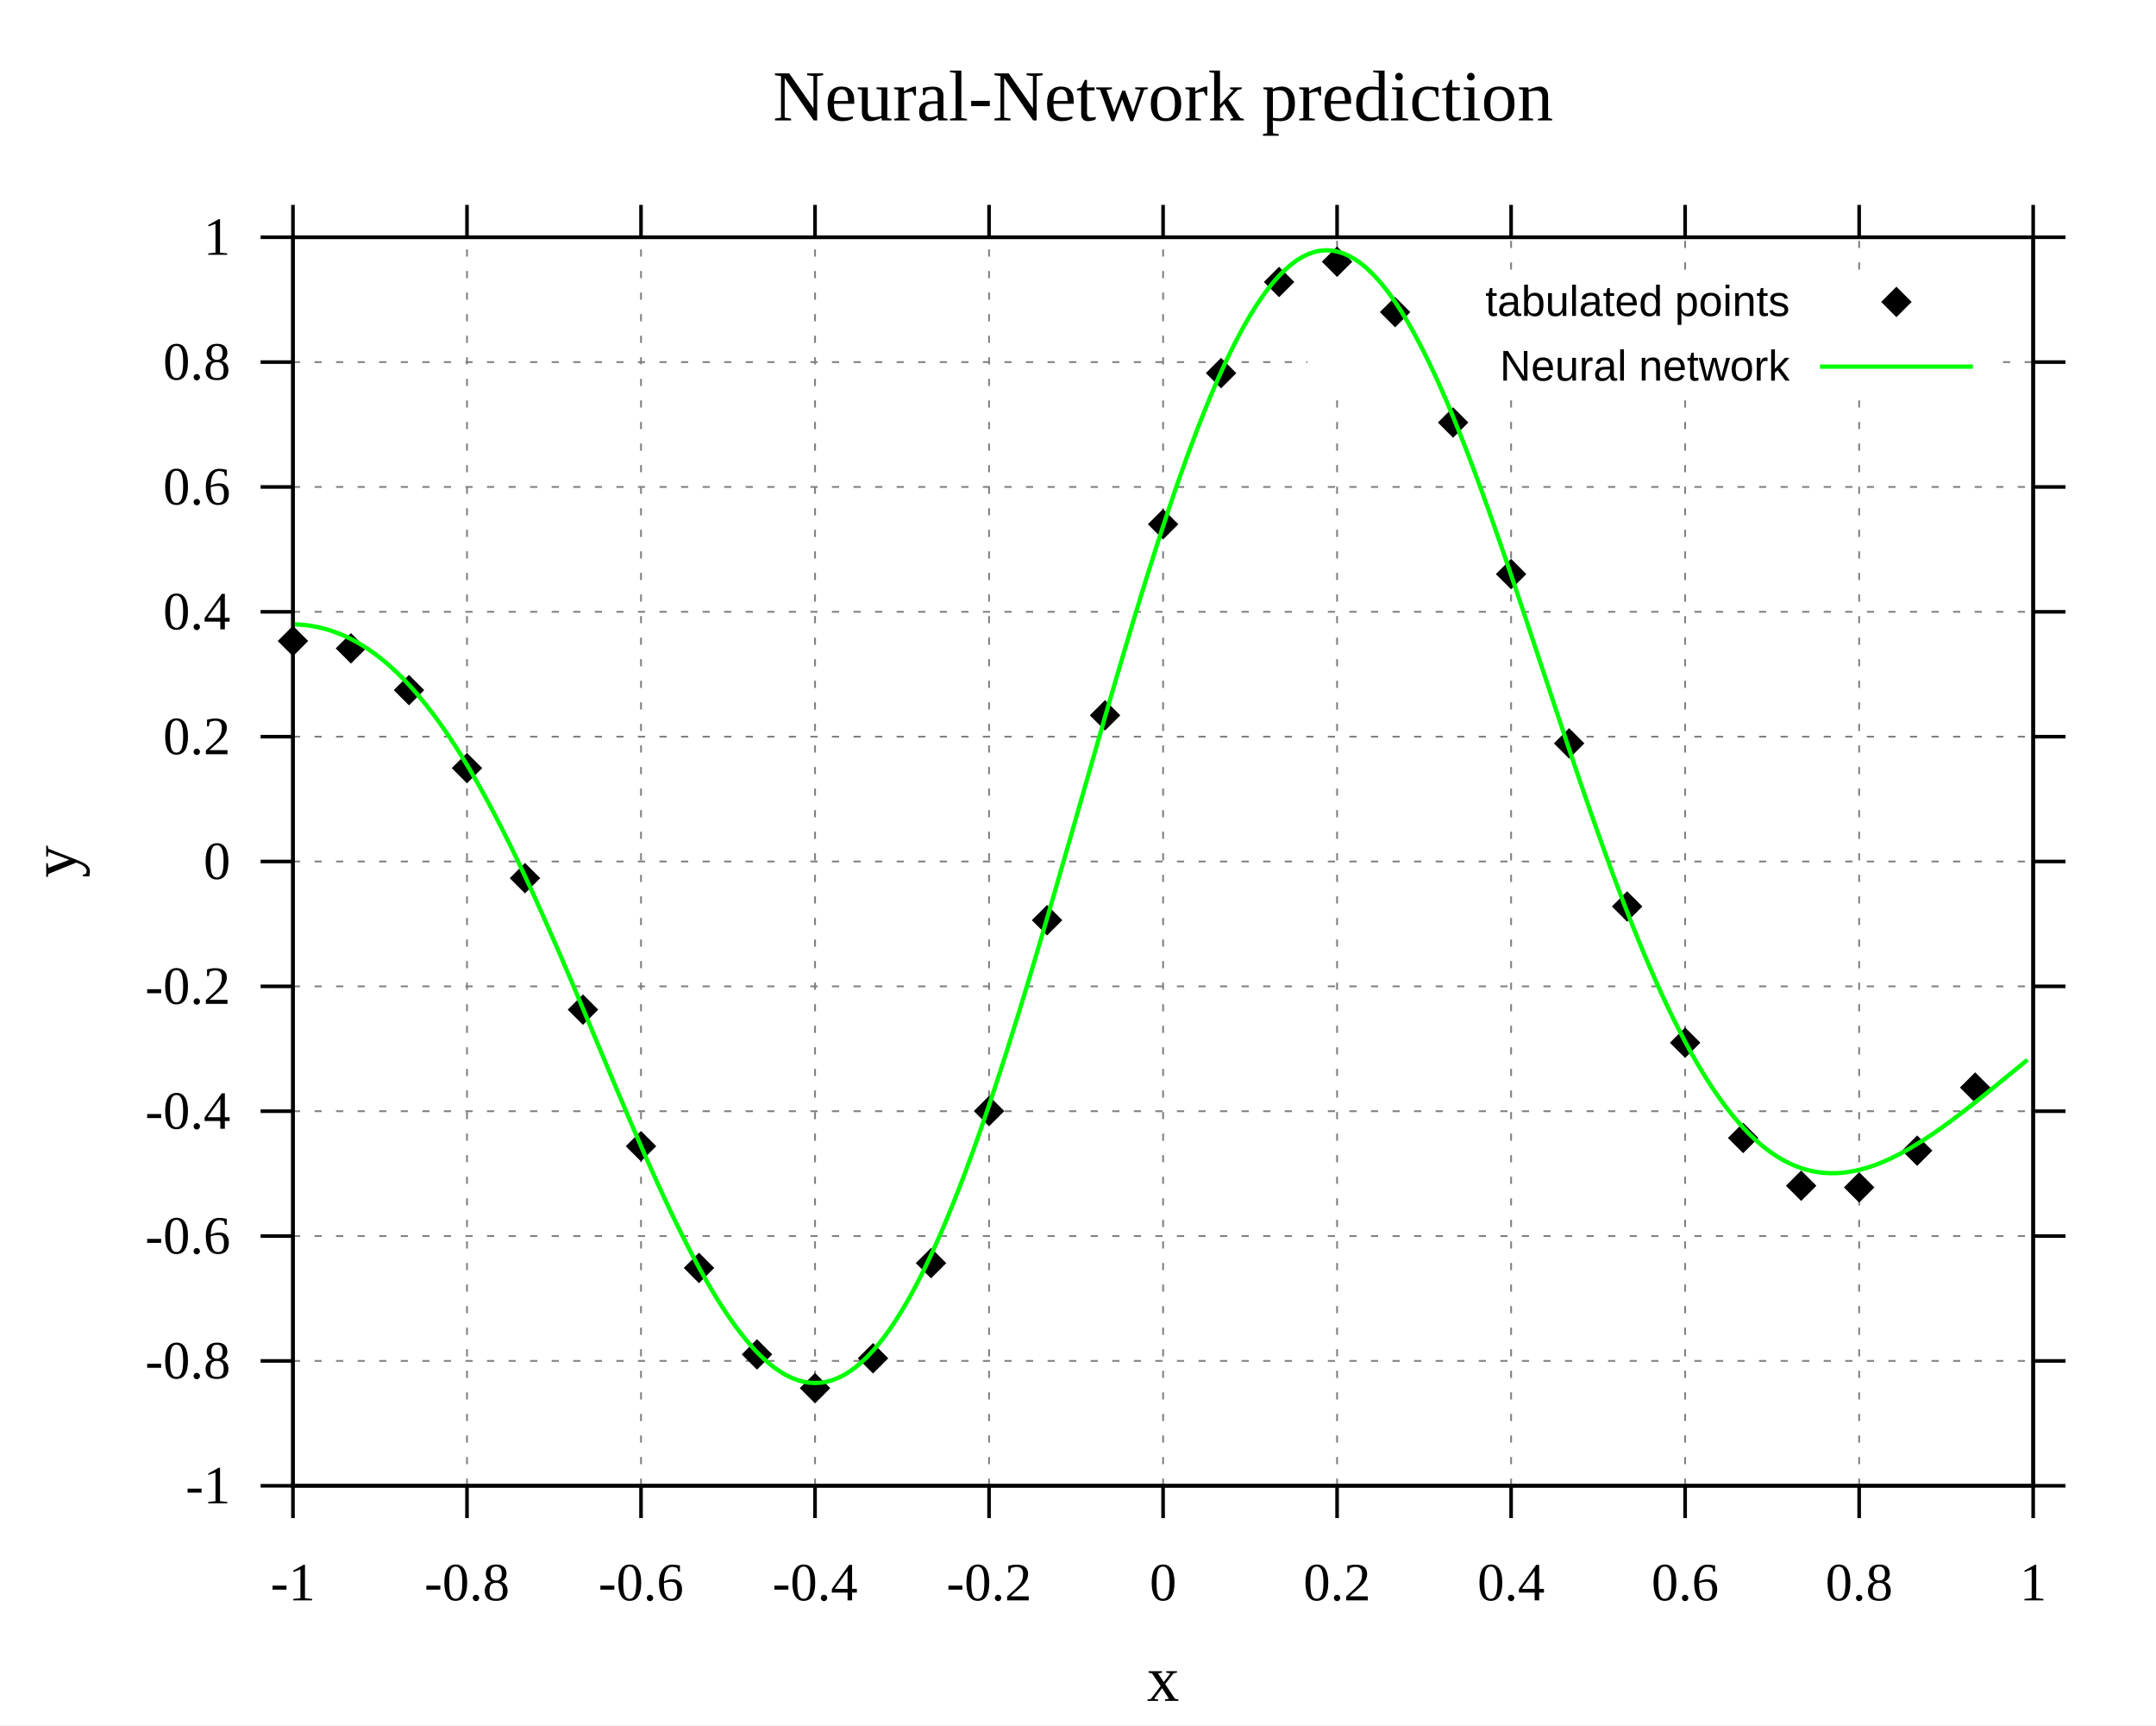
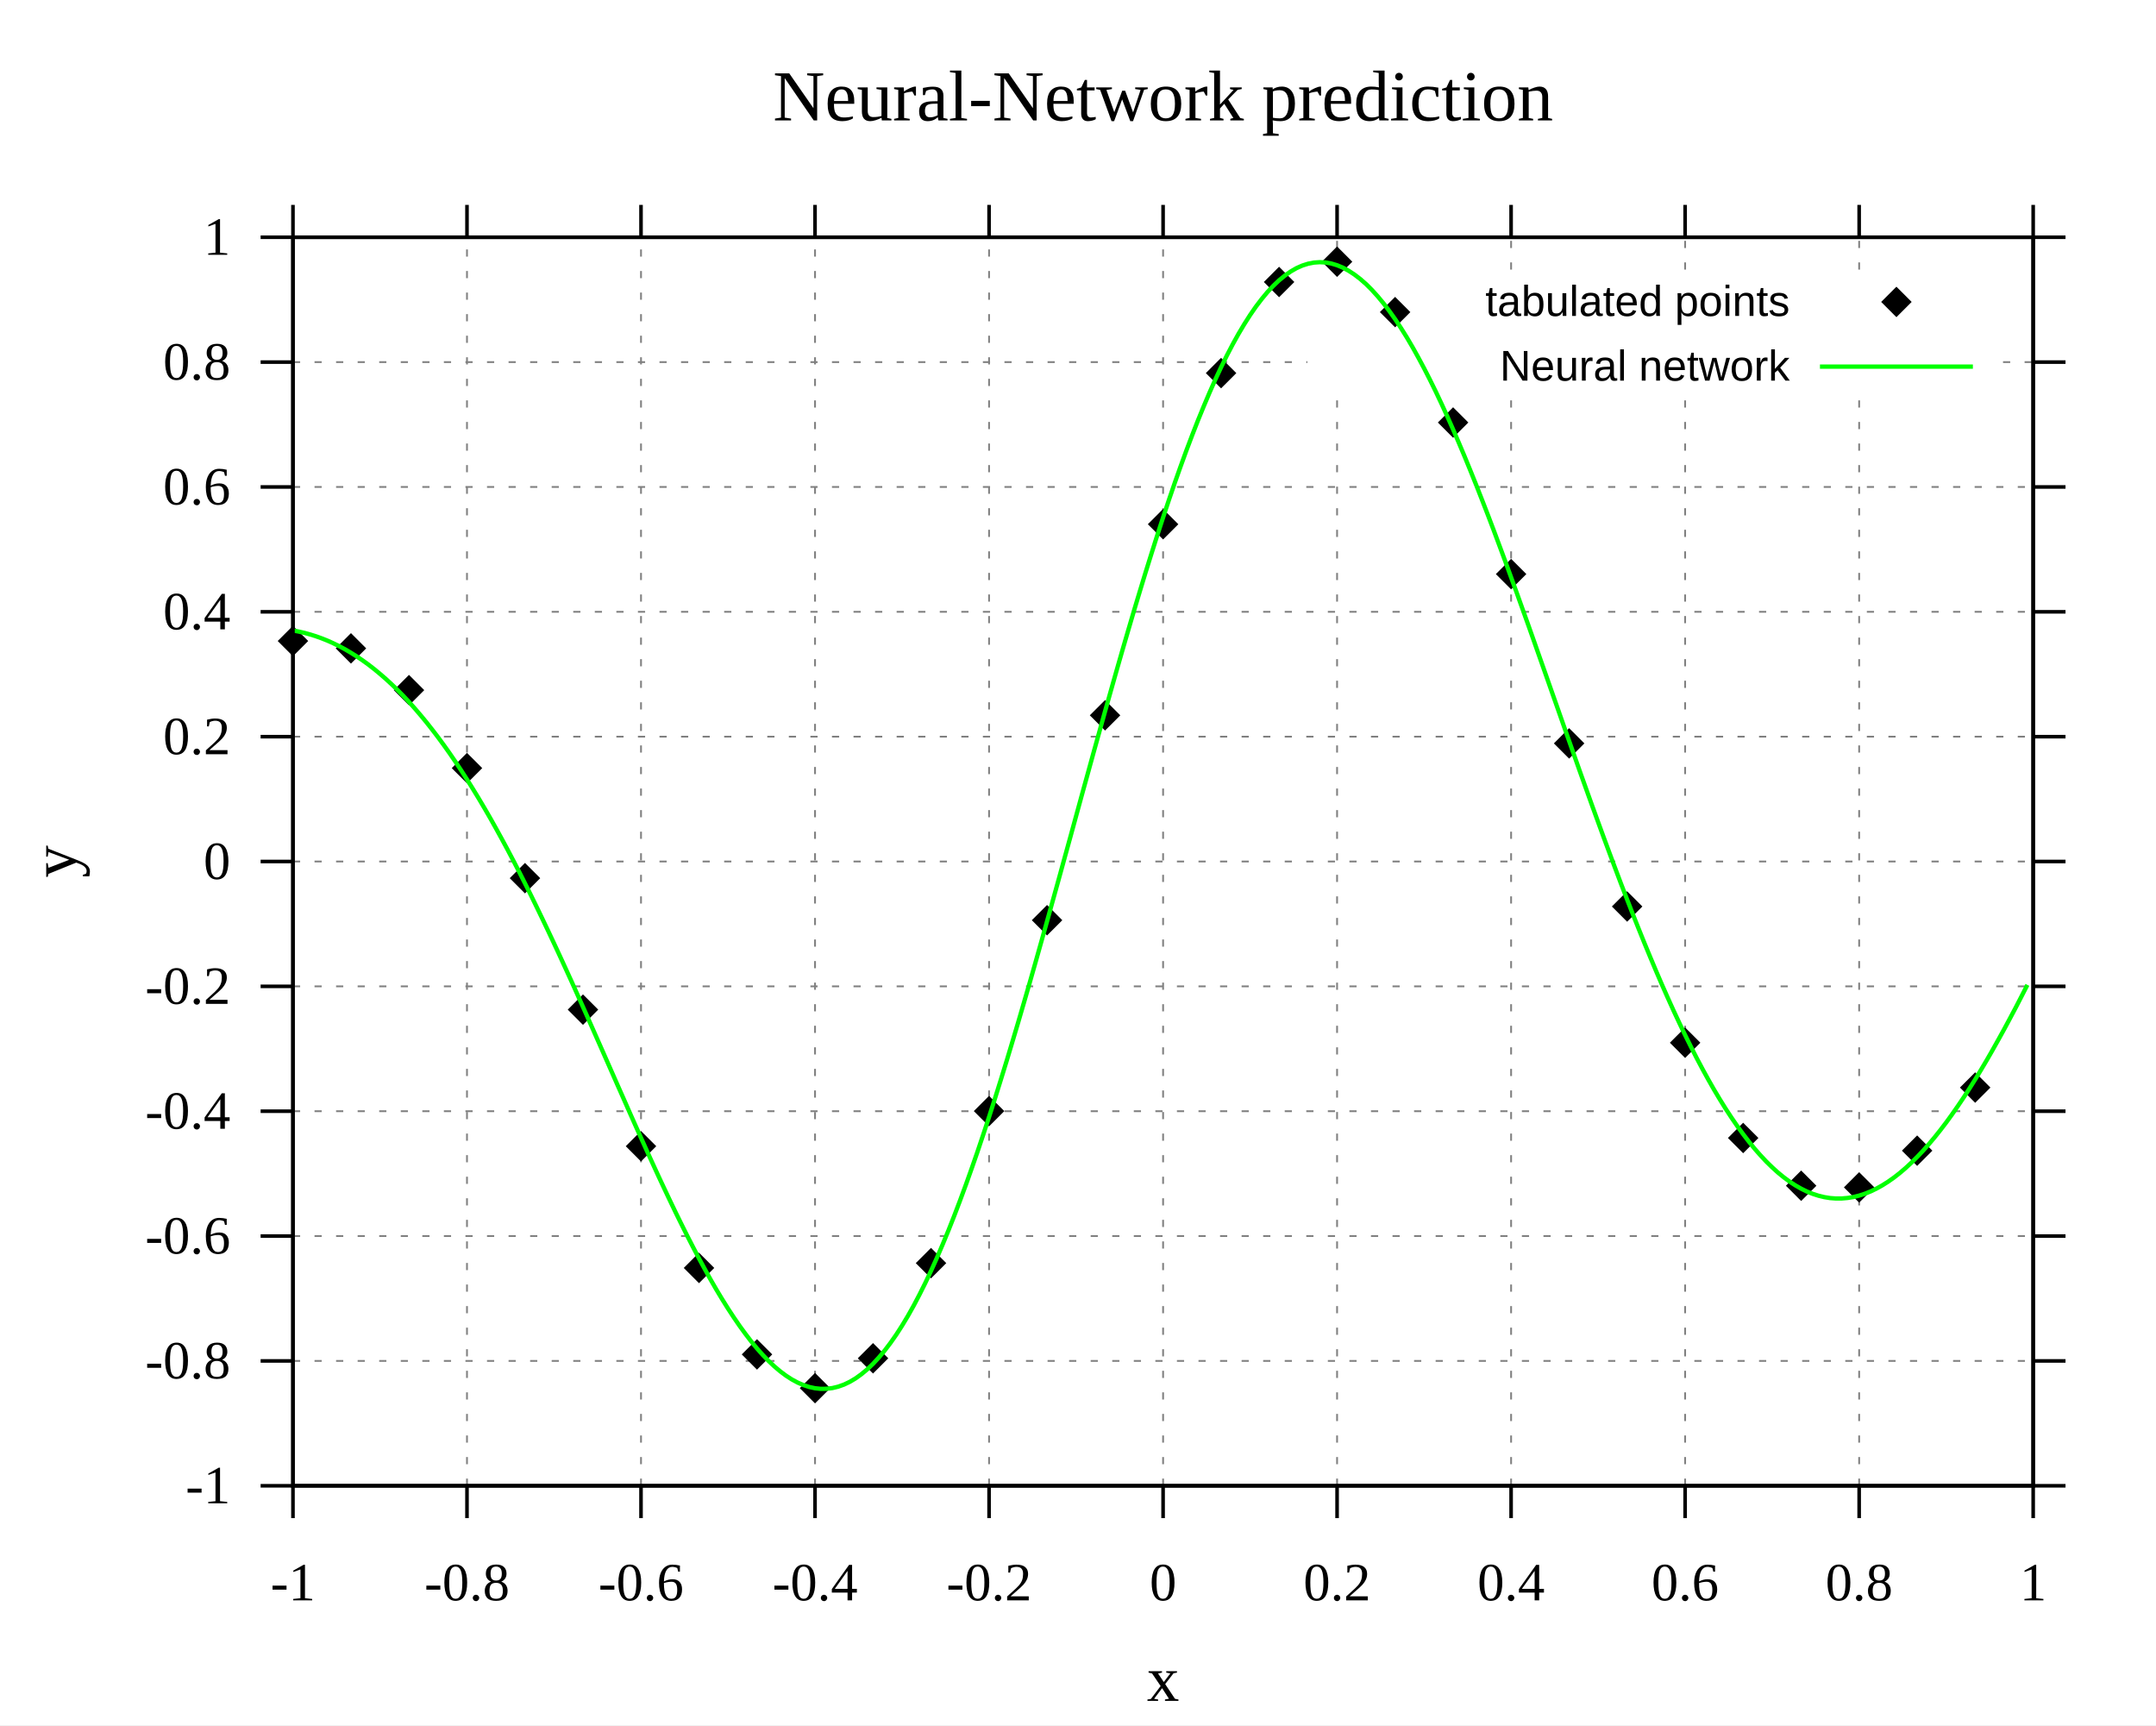
<svg xmlns="http://www.w3.org/2000/svg" xmlns:xlink="http://www.w3.org/1999/xlink" width="600" height="480" viewBox="0 0 600 480">
  <g id="gnuplot_canvas">
    <rect x="0" y="0" width="600" height="480" fill="#ffffff" />
    <defs>
      <circle id="gpDot" r="0.5" stroke-width="0.5" stroke="currentColor" />
      <path id="gpPt0" stroke-width="0.222" stroke="currentColor" d="M-1,0 h2 M0,-1 v2" />
      <path id="gpPt1" stroke-width="0.222" stroke="currentColor" d="M-1,-1 L1,1 M1,-1 L-1,1" />
      <path id="gpPt2" stroke-width="0.222" stroke="currentColor" d="M-1,0 L1,0 M0,-1 L0,1 M-1,-1 L1,1 M-1,1 L1,-1" />
      <rect id="gpPt3" stroke-width="0.222" stroke="currentColor" x="-1" y="-1" width="2" height="2" />
      <rect id="gpPt4" stroke-width="0.222" stroke="currentColor" fill="currentColor" x="-1" y="-1" width="2" height="2" />
      <circle id="gpPt5" stroke-width="0.222" stroke="currentColor" cx="0" cy="0" r="1" />
      <use xlink:href="#gpPt5" id="gpPt6" fill="currentColor" stroke="none" />
      <path id="gpPt7" stroke-width="0.222" stroke="currentColor" d="M0,-1.33 L-1.33,0.67 L1.33,0.67 z" />
      <use xlink:href="#gpPt7" id="gpPt8" fill="currentColor" stroke="none" />
      <use xlink:href="#gpPt7" id="gpPt9" stroke="currentColor" transform="rotate(180)" />
      <use xlink:href="#gpPt9" id="gpPt10" fill="currentColor" stroke="none" />
      <use xlink:href="#gpPt3" id="gpPt11" stroke="currentColor" transform="rotate(45)" />
      <use xlink:href="#gpPt11" id="gpPt12" fill="currentColor" stroke="none" />
      <path id="gpPt13" stroke-width="0.222" stroke="currentColor" d="M0,1.330 L1.265,0.411 L0.782,-1.067 L-0.782,-1.076 L-1.265,0.411 z" />
      <use xlink:href="#gpPt13" id="gpPt14" fill="currentColor" stroke="none" />
      <filter id="textbox" filterUnits="objectBoundingBox" x="0" y="0" height="1" width="1">
        <feFlood flood-color="#FFFFFF" flood-opacity="1" result="bgnd" />
        <feComposite in="SourceGraphic" in2="bgnd" operator="atop" />
      </filter>
      <filter id="greybox" filterUnits="objectBoundingBox" x="0" y="0" height="1" width="1">
        <feFlood flood-color="lightgrey" flood-opacity="1" result="grey" />
        <feComposite in="SourceGraphic" in2="grey" operator="atop" />
      </filter>
    </defs>
    <g fill="none" color="#FFFFFF" stroke="currentColor" stroke-width="1.00" stroke-linecap="butt" stroke-linejoin="miter">
</g>
    <g fill="none" color="black" stroke="currentColor" stroke-width="1.00" stroke-linecap="butt" stroke-linejoin="miter">
</g>
    <g fill="none" color="black" stroke="black" stroke-width="0.50" stroke-linecap="butt" stroke-linejoin="miter">
</g>
    <g fill="none" color="gray" stroke="currentColor" stroke-width="0.50" stroke-linecap="butt" stroke-linejoin="miter">
      <path stroke="gray" stroke-dasharray="2,4" class="gridline" d="M81.53,413.40 L565.82,413.40  " />
    </g>
    <g fill="none" color="gray" stroke="gray" stroke-width="1.00" stroke-linecap="butt" stroke-linejoin="miter">
</g>
    <g fill="none" color="black" stroke="currentColor" stroke-width="1.00" stroke-linecap="butt" stroke-linejoin="miter">
      <path stroke="black" d="M81.53,413.40 L72.53,413.40 M565.82,413.40 L574.82,413.40  " />
      <g transform="translate(64.14,418.28)" stroke="none" fill="black" font-family="Times New Roman" font-size="15.00" text-anchor="end">
        <text>
          <tspan font-family="Times New Roman">-1</tspan>
        </text>
      </g>
    </g>
    <g fill="none" color="black" stroke="currentColor" stroke-width="1.00" stroke-linecap="butt" stroke-linejoin="miter">
</g>
    <g fill="none" color="black" stroke="black" stroke-width="0.50" stroke-linecap="butt" stroke-linejoin="miter">
</g>
    <g fill="none" color="gray" stroke="currentColor" stroke-width="0.50" stroke-linecap="butt" stroke-linejoin="miter">
      <path stroke="gray" stroke-dasharray="2,4" class="gridline" d="M81.53,378.66 L565.82,378.66  " />
    </g>
    <g fill="none" color="gray" stroke="gray" stroke-width="1.00" stroke-linecap="butt" stroke-linejoin="miter">
</g>
    <g fill="none" color="black" stroke="currentColor" stroke-width="1.00" stroke-linecap="butt" stroke-linejoin="miter">
      <path stroke="black" d="M81.53,378.66 L72.53,378.66 M565.82,378.66 L574.82,378.66  " />
      <g transform="translate(64.14,383.54)" stroke="none" fill="black" font-family="Times New Roman" font-size="15.00" text-anchor="end">
        <text>
          <tspan font-family="Times New Roman">-0.8</tspan>
        </text>
      </g>
    </g>
    <g fill="none" color="black" stroke="currentColor" stroke-width="1.00" stroke-linecap="butt" stroke-linejoin="miter">
</g>
    <g fill="none" color="black" stroke="black" stroke-width="0.50" stroke-linecap="butt" stroke-linejoin="miter">
</g>
    <g fill="none" color="gray" stroke="currentColor" stroke-width="0.50" stroke-linecap="butt" stroke-linejoin="miter">
      <path stroke="gray" stroke-dasharray="2,4" class="gridline" d="M81.53,343.92 L565.82,343.92  " />
    </g>
    <g fill="none" color="gray" stroke="gray" stroke-width="1.00" stroke-linecap="butt" stroke-linejoin="miter">
</g>
    <g fill="none" color="black" stroke="currentColor" stroke-width="1.00" stroke-linecap="butt" stroke-linejoin="miter">
      <path stroke="black" d="M81.53,343.92 L72.53,343.92 M565.82,343.92 L574.82,343.92  " />
      <g transform="translate(64.14,348.80)" stroke="none" fill="black" font-family="Times New Roman" font-size="15.00" text-anchor="end">
        <text>
          <tspan font-family="Times New Roman">-0.6</tspan>
        </text>
      </g>
    </g>
    <g fill="none" color="black" stroke="currentColor" stroke-width="1.00" stroke-linecap="butt" stroke-linejoin="miter">
</g>
    <g fill="none" color="black" stroke="black" stroke-width="0.50" stroke-linecap="butt" stroke-linejoin="miter">
</g>
    <g fill="none" color="gray" stroke="currentColor" stroke-width="0.50" stroke-linecap="butt" stroke-linejoin="miter">
      <path stroke="gray" stroke-dasharray="2,4" class="gridline" d="M81.53,309.18 L565.82,309.18  " />
    </g>
    <g fill="none" color="gray" stroke="gray" stroke-width="1.00" stroke-linecap="butt" stroke-linejoin="miter">
</g>
    <g fill="none" color="black" stroke="currentColor" stroke-width="1.00" stroke-linecap="butt" stroke-linejoin="miter">
      <path stroke="black" d="M81.53,309.18 L72.53,309.18 M565.82,309.18 L574.82,309.18  " />
      <g transform="translate(64.14,314.06)" stroke="none" fill="black" font-family="Times New Roman" font-size="15.00" text-anchor="end">
        <text>
          <tspan font-family="Times New Roman">-0.4</tspan>
        </text>
      </g>
    </g>
    <g fill="none" color="black" stroke="currentColor" stroke-width="1.00" stroke-linecap="butt" stroke-linejoin="miter">
</g>
    <g fill="none" color="black" stroke="black" stroke-width="0.50" stroke-linecap="butt" stroke-linejoin="miter">
</g>
    <g fill="none" color="gray" stroke="currentColor" stroke-width="0.50" stroke-linecap="butt" stroke-linejoin="miter">
      <path stroke="gray" stroke-dasharray="2,4" class="gridline" d="M81.53,274.44 L565.82,274.44  " />
    </g>
    <g fill="none" color="gray" stroke="gray" stroke-width="1.00" stroke-linecap="butt" stroke-linejoin="miter">
</g>
    <g fill="none" color="black" stroke="currentColor" stroke-width="1.00" stroke-linecap="butt" stroke-linejoin="miter">
      <path stroke="black" d="M81.53,274.44 L72.53,274.44 M565.82,274.44 L574.82,274.44  " />
      <g transform="translate(64.14,279.32)" stroke="none" fill="black" font-family="Times New Roman" font-size="15.00" text-anchor="end">
        <text>
          <tspan font-family="Times New Roman">-0.2</tspan>
        </text>
      </g>
    </g>
    <g fill="none" color="black" stroke="currentColor" stroke-width="1.00" stroke-linecap="butt" stroke-linejoin="miter">
</g>
    <g fill="none" color="black" stroke="black" stroke-width="0.50" stroke-linecap="butt" stroke-linejoin="miter">
</g>
    <g fill="none" color="gray" stroke="currentColor" stroke-width="0.50" stroke-linecap="butt" stroke-linejoin="miter">
      <path stroke="gray" stroke-dasharray="2,4" class="gridline" d="M81.53,239.70 L565.82,239.70  " />
    </g>
    <g fill="none" color="gray" stroke="gray" stroke-width="1.00" stroke-linecap="butt" stroke-linejoin="miter">
</g>
    <g fill="none" color="black" stroke="currentColor" stroke-width="1.00" stroke-linecap="butt" stroke-linejoin="miter">
      <path stroke="black" d="M81.53,239.70 L72.53,239.70 M565.82,239.70 L574.82,239.70  " />
      <g transform="translate(64.14,244.58)" stroke="none" fill="black" font-family="Times New Roman" font-size="15.00" text-anchor="end">
        <text>
          <tspan font-family="Times New Roman"> 0</tspan>
        </text>
      </g>
    </g>
    <g fill="none" color="black" stroke="currentColor" stroke-width="1.00" stroke-linecap="butt" stroke-linejoin="miter">
</g>
    <g fill="none" color="black" stroke="black" stroke-width="0.50" stroke-linecap="butt" stroke-linejoin="miter">
</g>
    <g fill="none" color="gray" stroke="currentColor" stroke-width="0.50" stroke-linecap="butt" stroke-linejoin="miter">
      <path stroke="gray" stroke-dasharray="2,4" class="gridline" d="M81.53,204.97 L565.82,204.97  " />
    </g>
    <g fill="none" color="gray" stroke="gray" stroke-width="1.00" stroke-linecap="butt" stroke-linejoin="miter">
</g>
    <g fill="none" color="black" stroke="currentColor" stroke-width="1.00" stroke-linecap="butt" stroke-linejoin="miter">
      <path stroke="black" d="M81.53,204.97 L72.53,204.97 M565.82,204.97 L574.82,204.97  " />
      <g transform="translate(64.14,209.85)" stroke="none" fill="black" font-family="Times New Roman" font-size="15.00" text-anchor="end">
        <text>
          <tspan font-family="Times New Roman"> 0.2</tspan>
        </text>
      </g>
    </g>
    <g fill="none" color="black" stroke="currentColor" stroke-width="1.00" stroke-linecap="butt" stroke-linejoin="miter">
</g>
    <g fill="none" color="black" stroke="black" stroke-width="0.50" stroke-linecap="butt" stroke-linejoin="miter">
</g>
    <g fill="none" color="gray" stroke="currentColor" stroke-width="0.50" stroke-linecap="butt" stroke-linejoin="miter">
      <path stroke="gray" stroke-dasharray="2,4" class="gridline" d="M81.53,170.23 L565.82,170.23  " />
    </g>
    <g fill="none" color="gray" stroke="gray" stroke-width="1.00" stroke-linecap="butt" stroke-linejoin="miter">
</g>
    <g fill="none" color="black" stroke="currentColor" stroke-width="1.00" stroke-linecap="butt" stroke-linejoin="miter">
      <path stroke="black" d="M81.53,170.23 L72.53,170.23 M565.82,170.23 L574.82,170.23  " />
      <g transform="translate(64.14,175.11)" stroke="none" fill="black" font-family="Times New Roman" font-size="15.00" text-anchor="end">
        <text>
          <tspan font-family="Times New Roman"> 0.4</tspan>
        </text>
      </g>
    </g>
    <g fill="none" color="black" stroke="currentColor" stroke-width="1.00" stroke-linecap="butt" stroke-linejoin="miter">
</g>
    <g fill="none" color="black" stroke="black" stroke-width="0.50" stroke-linecap="butt" stroke-linejoin="miter">
</g>
    <g fill="none" color="gray" stroke="currentColor" stroke-width="0.50" stroke-linecap="butt" stroke-linejoin="miter">
      <path stroke="gray" stroke-dasharray="2,4" class="gridline" d="M81.53,135.49 L565.82,135.49  " />
    </g>
    <g fill="none" color="gray" stroke="gray" stroke-width="1.00" stroke-linecap="butt" stroke-linejoin="miter">
</g>
    <g fill="none" color="black" stroke="currentColor" stroke-width="1.00" stroke-linecap="butt" stroke-linejoin="miter">
      <path stroke="black" d="M81.53,135.49 L72.53,135.49 M565.82,135.49 L574.82,135.49  " />
      <g transform="translate(64.14,140.37)" stroke="none" fill="black" font-family="Times New Roman" font-size="15.00" text-anchor="end">
        <text>
          <tspan font-family="Times New Roman"> 0.6</tspan>
        </text>
      </g>
    </g>
    <g fill="none" color="black" stroke="currentColor" stroke-width="1.00" stroke-linecap="butt" stroke-linejoin="miter">
</g>
    <g fill="none" color="black" stroke="black" stroke-width="0.50" stroke-linecap="butt" stroke-linejoin="miter">
</g>
    <g fill="none" color="gray" stroke="currentColor" stroke-width="0.50" stroke-linecap="butt" stroke-linejoin="miter">
      <path stroke="gray" stroke-dasharray="2,4" class="gridline" d="M81.53,100.75 L363.85,100.75 M557.43,100.75 L565.82,100.75  " />
    </g>
    <g fill="none" color="gray" stroke="gray" stroke-width="1.00" stroke-linecap="butt" stroke-linejoin="miter">
</g>
    <g fill="none" color="black" stroke="currentColor" stroke-width="1.00" stroke-linecap="butt" stroke-linejoin="miter">
      <path stroke="black" d="M81.53,100.75 L72.53,100.75 M565.82,100.75 L574.82,100.75  " />
      <g transform="translate(64.14,105.63)" stroke="none" fill="black" font-family="Times New Roman" font-size="15.00" text-anchor="end">
        <text>
          <tspan font-family="Times New Roman"> 0.8</tspan>
        </text>
      </g>
    </g>
    <g fill="none" color="black" stroke="currentColor" stroke-width="1.00" stroke-linecap="butt" stroke-linejoin="miter">
</g>
    <g fill="none" color="black" stroke="black" stroke-width="0.50" stroke-linecap="butt" stroke-linejoin="miter">
</g>
    <g fill="none" color="gray" stroke="currentColor" stroke-width="0.50" stroke-linecap="butt" stroke-linejoin="miter">
      <path stroke="gray" stroke-dasharray="2,4" class="gridline" d="M81.53,66.01 L565.82,66.01  " />
    </g>
    <g fill="none" color="gray" stroke="gray" stroke-width="1.00" stroke-linecap="butt" stroke-linejoin="miter">
</g>
    <g fill="none" color="black" stroke="currentColor" stroke-width="1.00" stroke-linecap="butt" stroke-linejoin="miter">
      <path stroke="black" d="M81.53,66.01 L72.53,66.01 M565.82,66.01 L574.82,66.01  " />
      <g transform="translate(64.14,70.89)" stroke="none" fill="black" font-family="Times New Roman" font-size="15.00" text-anchor="end">
        <text>
          <tspan font-family="Times New Roman"> 1</tspan>
        </text>
      </g>
    </g>
    <g fill="none" color="black" stroke="currentColor" stroke-width="1.00" stroke-linecap="butt" stroke-linejoin="miter">
</g>
    <g fill="none" color="black" stroke="black" stroke-width="0.50" stroke-linecap="butt" stroke-linejoin="miter">
</g>
    <g fill="none" color="gray" stroke="currentColor" stroke-width="0.50" stroke-linecap="butt" stroke-linejoin="miter">
      <path stroke="gray" stroke-dasharray="2,4" class="gridline" d="M81.53,413.40 L81.53,66.01  " />
    </g>
    <g fill="none" color="gray" stroke="gray" stroke-width="1.00" stroke-linecap="butt" stroke-linejoin="miter">
</g>
    <g fill="none" color="black" stroke="currentColor" stroke-width="1.00" stroke-linecap="butt" stroke-linejoin="miter">
      <path stroke="black" d="M81.53,413.40 L81.53,422.40 M81.53,66.01 L81.53,57.01  " />
      <g transform="translate(81.53,445.28)" stroke="none" fill="black" font-family="Times New Roman" font-size="15.00" text-anchor="middle">
        <text>
          <tspan font-family="Times New Roman">-1</tspan>
        </text>
      </g>
    </g>
    <g fill="none" color="black" stroke="currentColor" stroke-width="1.00" stroke-linecap="butt" stroke-linejoin="miter">
</g>
    <g fill="none" color="black" stroke="black" stroke-width="0.50" stroke-linecap="butt" stroke-linejoin="miter">
</g>
    <g fill="none" color="gray" stroke="currentColor" stroke-width="0.50" stroke-linecap="butt" stroke-linejoin="miter">
      <path stroke="gray" stroke-dasharray="2,4" class="gridline" d="M129.96,413.40 L129.96,66.01  " />
    </g>
    <g fill="none" color="gray" stroke="gray" stroke-width="1.00" stroke-linecap="butt" stroke-linejoin="miter">
</g>
    <g fill="none" color="black" stroke="currentColor" stroke-width="1.00" stroke-linecap="butt" stroke-linejoin="miter">
      <path stroke="black" d="M129.96,413.40 L129.96,422.40 M129.96,66.01 L129.96,57.01  " />
      <g transform="translate(129.96,445.28)" stroke="none" fill="black" font-family="Times New Roman" font-size="15.00" text-anchor="middle">
        <text>
          <tspan font-family="Times New Roman">-0.8</tspan>
        </text>
      </g>
    </g>
    <g fill="none" color="black" stroke="currentColor" stroke-width="1.00" stroke-linecap="butt" stroke-linejoin="miter">
</g>
    <g fill="none" color="black" stroke="black" stroke-width="0.50" stroke-linecap="butt" stroke-linejoin="miter">
</g>
    <g fill="none" color="gray" stroke="currentColor" stroke-width="0.50" stroke-linecap="butt" stroke-linejoin="miter">
      <path stroke="gray" stroke-dasharray="2,4" class="gridline" d="M178.39,413.40 L178.39,66.01  " />
    </g>
    <g fill="none" color="gray" stroke="gray" stroke-width="1.00" stroke-linecap="butt" stroke-linejoin="miter">
</g>
    <g fill="none" color="black" stroke="currentColor" stroke-width="1.00" stroke-linecap="butt" stroke-linejoin="miter">
      <path stroke="black" d="M178.39,413.40 L178.39,422.40 M178.39,66.01 L178.39,57.01  " />
      <g transform="translate(178.39,445.28)" stroke="none" fill="black" font-family="Times New Roman" font-size="15.00" text-anchor="middle">
        <text>
          <tspan font-family="Times New Roman">-0.6</tspan>
        </text>
      </g>
    </g>
    <g fill="none" color="black" stroke="currentColor" stroke-width="1.00" stroke-linecap="butt" stroke-linejoin="miter">
</g>
    <g fill="none" color="black" stroke="black" stroke-width="0.50" stroke-linecap="butt" stroke-linejoin="miter">
</g>
    <g fill="none" color="gray" stroke="currentColor" stroke-width="0.50" stroke-linecap="butt" stroke-linejoin="miter">
      <path stroke="gray" stroke-dasharray="2,4" class="gridline" d="M226.82,413.40 L226.82,66.01  " />
    </g>
    <g fill="none" color="gray" stroke="gray" stroke-width="1.00" stroke-linecap="butt" stroke-linejoin="miter">
</g>
    <g fill="none" color="black" stroke="currentColor" stroke-width="1.00" stroke-linecap="butt" stroke-linejoin="miter">
      <path stroke="black" d="M226.82,413.40 L226.82,422.40 M226.82,66.01 L226.82,57.01  " />
      <g transform="translate(226.82,445.28)" stroke="none" fill="black" font-family="Times New Roman" font-size="15.00" text-anchor="middle">
        <text>
          <tspan font-family="Times New Roman">-0.4</tspan>
        </text>
      </g>
    </g>
    <g fill="none" color="black" stroke="currentColor" stroke-width="1.00" stroke-linecap="butt" stroke-linejoin="miter">
</g>
    <g fill="none" color="black" stroke="black" stroke-width="0.50" stroke-linecap="butt" stroke-linejoin="miter">
</g>
    <g fill="none" color="gray" stroke="currentColor" stroke-width="0.50" stroke-linecap="butt" stroke-linejoin="miter">
      <path stroke="gray" stroke-dasharray="2,4" class="gridline" d="M275.25,413.40 L275.25,66.01  " />
    </g>
    <g fill="none" color="gray" stroke="gray" stroke-width="1.00" stroke-linecap="butt" stroke-linejoin="miter">
</g>
    <g fill="none" color="black" stroke="currentColor" stroke-width="1.00" stroke-linecap="butt" stroke-linejoin="miter">
      <path stroke="black" d="M275.25,413.40 L275.25,422.40 M275.25,66.01 L275.25,57.01  " />
      <g transform="translate(275.25,445.28)" stroke="none" fill="black" font-family="Times New Roman" font-size="15.00" text-anchor="middle">
        <text>
          <tspan font-family="Times New Roman">-0.2</tspan>
        </text>
      </g>
    </g>
    <g fill="none" color="black" stroke="currentColor" stroke-width="1.00" stroke-linecap="butt" stroke-linejoin="miter">
</g>
    <g fill="none" color="black" stroke="black" stroke-width="0.50" stroke-linecap="butt" stroke-linejoin="miter">
</g>
    <g fill="none" color="gray" stroke="currentColor" stroke-width="0.50" stroke-linecap="butt" stroke-linejoin="miter">
      <path stroke="gray" stroke-dasharray="2,4" class="gridline" d="M323.68,413.40 L323.68,66.01  " />
    </g>
    <g fill="none" color="gray" stroke="gray" stroke-width="1.00" stroke-linecap="butt" stroke-linejoin="miter">
</g>
    <g fill="none" color="black" stroke="currentColor" stroke-width="1.00" stroke-linecap="butt" stroke-linejoin="miter">
      <path stroke="black" d="M323.68,413.40 L323.68,422.40 M323.68,66.01 L323.68,57.01  " />
      <g transform="translate(323.68,445.28)" stroke="none" fill="black" font-family="Times New Roman" font-size="15.00" text-anchor="middle">
        <text>
          <tspan font-family="Times New Roman"> 0</tspan>
        </text>
      </g>
    </g>
    <g fill="none" color="black" stroke="currentColor" stroke-width="1.00" stroke-linecap="butt" stroke-linejoin="miter">
</g>
    <g fill="none" color="black" stroke="black" stroke-width="0.50" stroke-linecap="butt" stroke-linejoin="miter">
</g>
    <g fill="none" color="gray" stroke="currentColor" stroke-width="0.50" stroke-linecap="butt" stroke-linejoin="miter">
      <path stroke="gray" stroke-dasharray="2,4" class="gridline" d="M372.10,413.40 L372.10,111.01 M372.10,75.01 L372.10,66.01  " />
    </g>
    <g fill="none" color="gray" stroke="gray" stroke-width="1.00" stroke-linecap="butt" stroke-linejoin="miter">
</g>
    <g fill="none" color="black" stroke="currentColor" stroke-width="1.00" stroke-linecap="butt" stroke-linejoin="miter">
      <path stroke="black" d="M372.10,413.40 L372.10,422.40 M372.10,66.01 L372.10,57.01  " />
      <g transform="translate(372.10,445.28)" stroke="none" fill="black" font-family="Times New Roman" font-size="15.00" text-anchor="middle">
        <text>
          <tspan font-family="Times New Roman"> 0.2</tspan>
        </text>
      </g>
    </g>
    <g fill="none" color="black" stroke="currentColor" stroke-width="1.00" stroke-linecap="butt" stroke-linejoin="miter">
</g>
    <g fill="none" color="black" stroke="black" stroke-width="0.50" stroke-linecap="butt" stroke-linejoin="miter">
</g>
    <g fill="none" color="gray" stroke="currentColor" stroke-width="0.50" stroke-linecap="butt" stroke-linejoin="miter">
      <path stroke="gray" stroke-dasharray="2,4" class="gridline" d="M420.53,413.40 L420.53,111.01 M420.53,75.01 L420.53,66.01  " />
    </g>
    <g fill="none" color="gray" stroke="gray" stroke-width="1.00" stroke-linecap="butt" stroke-linejoin="miter">
</g>
    <g fill="none" color="black" stroke="currentColor" stroke-width="1.00" stroke-linecap="butt" stroke-linejoin="miter">
      <path stroke="black" d="M420.53,413.40 L420.53,422.40 M420.53,66.01 L420.53,57.01  " />
      <g transform="translate(420.53,445.28)" stroke="none" fill="black" font-family="Times New Roman" font-size="15.00" text-anchor="middle">
        <text>
          <tspan font-family="Times New Roman"> 0.4</tspan>
        </text>
      </g>
    </g>
    <g fill="none" color="black" stroke="currentColor" stroke-width="1.00" stroke-linecap="butt" stroke-linejoin="miter">
</g>
    <g fill="none" color="black" stroke="black" stroke-width="0.50" stroke-linecap="butt" stroke-linejoin="miter">
</g>
    <g fill="none" color="gray" stroke="currentColor" stroke-width="0.50" stroke-linecap="butt" stroke-linejoin="miter">
      <path stroke="gray" stroke-dasharray="2,4" class="gridline" d="M468.96,413.40 L468.96,111.01 M468.96,75.01 L468.96,66.01  " />
    </g>
    <g fill="none" color="gray" stroke="gray" stroke-width="1.00" stroke-linecap="butt" stroke-linejoin="miter">
</g>
    <g fill="none" color="black" stroke="currentColor" stroke-width="1.00" stroke-linecap="butt" stroke-linejoin="miter">
      <path stroke="black" d="M468.96,413.40 L468.96,422.40 M468.96,66.01 L468.96,57.01  " />
      <g transform="translate(468.96,445.28)" stroke="none" fill="black" font-family="Times New Roman" font-size="15.00" text-anchor="middle">
        <text>
          <tspan font-family="Times New Roman"> 0.6</tspan>
        </text>
      </g>
    </g>
    <g fill="none" color="black" stroke="currentColor" stroke-width="1.00" stroke-linecap="butt" stroke-linejoin="miter">
</g>
    <g fill="none" color="black" stroke="black" stroke-width="0.50" stroke-linecap="butt" stroke-linejoin="miter">
</g>
    <g fill="none" color="gray" stroke="currentColor" stroke-width="0.50" stroke-linecap="butt" stroke-linejoin="miter">
      <path stroke="gray" stroke-dasharray="2,4" class="gridline" d="M517.39,413.40 L517.39,111.01 M517.39,75.01 L517.39,66.01  " />
    </g>
    <g fill="none" color="gray" stroke="gray" stroke-width="1.00" stroke-linecap="butt" stroke-linejoin="miter">
</g>
    <g fill="none" color="black" stroke="currentColor" stroke-width="1.00" stroke-linecap="butt" stroke-linejoin="miter">
      <path stroke="black" d="M517.39,413.40 L517.39,422.40 M517.39,66.01 L517.39,57.01  " />
      <g transform="translate(517.39,445.28)" stroke="none" fill="black" font-family="Times New Roman" font-size="15.00" text-anchor="middle">
        <text>
          <tspan font-family="Times New Roman"> 0.8</tspan>
        </text>
      </g>
    </g>
    <g fill="none" color="black" stroke="currentColor" stroke-width="1.00" stroke-linecap="butt" stroke-linejoin="miter">
</g>
    <g fill="none" color="black" stroke="black" stroke-width="0.50" stroke-linecap="butt" stroke-linejoin="miter">
</g>
    <g fill="none" color="gray" stroke="currentColor" stroke-width="0.50" stroke-linecap="butt" stroke-linejoin="miter">
      <path stroke="gray" stroke-dasharray="2,4" class="gridline" d="M565.82,413.40 L565.82,66.01  " />
    </g>
    <g fill="none" color="gray" stroke="gray" stroke-width="1.00" stroke-linecap="butt" stroke-linejoin="miter">
</g>
    <g fill="none" color="black" stroke="currentColor" stroke-width="1.00" stroke-linecap="butt" stroke-linejoin="miter">
      <path stroke="black" d="M565.82,413.40 L565.82,422.40 M565.82,66.01 L565.82,57.01  " />
      <g transform="translate(565.82,445.28)" stroke="none" fill="black" font-family="Times New Roman" font-size="15.00" text-anchor="middle">
        <text>
          <tspan font-family="Times New Roman"> 1</tspan>
        </text>
      </g>
    </g>
    <g fill="none" color="black" stroke="currentColor" stroke-width="1.00" stroke-linecap="butt" stroke-linejoin="miter">
</g>
    <g fill="none" color="black" stroke="currentColor" stroke-width="1.00" stroke-linecap="butt" stroke-linejoin="miter">
      <path stroke="black" d="M81.53,66.01 L81.53,413.40 L565.82,413.40 L565.82,66.01 L81.53,66.01 Z  " />
    </g>
    <g fill="none" color="black" stroke="currentColor" stroke-width="1.00" stroke-linecap="butt" stroke-linejoin="miter">
      <g transform="translate(21.13,239.71) rotate(270)" stroke="none" fill="black" font-family="Times New Roman" font-size="18.00" text-anchor="middle">
        <text>
          <tspan font-family="Times New Roman">y</tspan>
        </text>
      </g>
    </g>
    <g fill="none" color="black" stroke="currentColor" stroke-width="1.00" stroke-linecap="butt" stroke-linejoin="miter">
      <g transform="translate(323.67,473.25)" stroke="none" fill="black" font-family="Times New Roman" font-size="18.00" text-anchor="middle">
        <text>
          <tspan font-family="Times New Roman">x</tspan>
        </text>
      </g>
    </g>
    <g fill="none" color="black" stroke="currentColor" stroke-width="1.00" stroke-linecap="butt" stroke-linejoin="miter">
</g>
    <g id="gnuplot_plot_1">
      <g fill="none" color="#FFFFFF" stroke="currentColor" stroke-width="1.20" stroke-linecap="butt" stroke-linejoin="miter">
</g>
      <g fill="none" color="black" stroke="currentColor" stroke-width="1.20" stroke-linecap="butt" stroke-linejoin="miter">
        <g transform="translate(498.09,87.91)" stroke="none" fill="black" font-family="Arial" font-size="12.00" text-anchor="end">
          <text>
            <tspan font-family="Arial">tabulated points</tspan>
          </text>
        </g>
      </g>
      <g fill="none" color="black" stroke="currentColor" stroke-width="1.20" stroke-linecap="butt" stroke-linejoin="miter">
        <use xlink:href="#gpPt12" transform="translate(81.53,178.35) scale(2.70)" color="rgb(  0,   0,   0)" />
        <use xlink:href="#gpPt12" transform="translate(97.67,180.40) scale(2.70)" color="rgb(  0,   0,   0)" />
        <use xlink:href="#gpPt12" transform="translate(113.82,192.02) scale(2.70)" color="rgb(  0,   0,   0)" />
        <use xlink:href="#gpPt12" transform="translate(129.96,213.72) scale(2.70)" color="rgb(  0,   0,   0)" />
        <use xlink:href="#gpPt12" transform="translate(146.10,244.34) scale(2.70)" color="rgb(  0,   0,   0)" />
        <use xlink:href="#gpPt12" transform="translate(162.24,280.92) scale(2.70)" color="rgb(  0,   0,   0)" />
        <use xlink:href="#gpPt12" transform="translate(178.39,318.92) scale(2.70)" color="rgb(  0,   0,   0)" />
        <use xlink:href="#gpPt12" transform="translate(194.53,352.79) scale(2.70)" color="rgb(  0,   0,   0)" />
        <use xlink:href="#gpPt12" transform="translate(210.67,376.85) scale(2.70)" color="rgb(  0,   0,   0)" />
        <use xlink:href="#gpPt12" transform="translate(226.82,386.24) scale(2.70)" color="rgb(  0,   0,   0)" />
        <use xlink:href="#gpPt12" transform="translate(242.96,377.93) scale(2.70)" color="rgb(  0,   0,   0)" />
        <use xlink:href="#gpPt12" transform="translate(259.10,351.45) scale(2.70)" color="rgb(  0,   0,   0)" />
        <use xlink:href="#gpPt12" transform="translate(275.25,309.15) scale(2.70)" color="rgb(  0,   0,   0)" />
        <use xlink:href="#gpPt12" transform="translate(291.39,256.04) scale(2.70)" color="rgb(  0,   0,   0)" />
        <use xlink:href="#gpPt12" transform="translate(307.53,199.03) scale(2.70)" color="rgb(  0,   0,   0)" />
        <use xlink:href="#gpPt12" transform="translate(323.68,145.86) scale(2.70)" color="rgb(  0,   0,   0)" />
        <use xlink:href="#gpPt12" transform="translate(339.82,103.81) scale(2.70)" color="rgb(  0,   0,   0)" />
        <use xlink:href="#gpPt12" transform="translate(355.96,78.46) scale(2.70)" color="rgb(  0,   0,   0)" />
        <use xlink:href="#gpPt12" transform="translate(372.10,72.82) scale(2.70)" color="rgb(  0,   0,   0)" />
        <use xlink:href="#gpPt12" transform="translate(388.25,86.84) scale(2.70)" color="rgb(  0,   0,   0)" />
        <use xlink:href="#gpPt12" transform="translate(404.39,117.56) scale(2.70)" color="rgb(  0,   0,   0)" />
        <use xlink:href="#gpPt12" transform="translate(420.53,159.73) scale(2.70)" color="rgb(  0,   0,   0)" />
        <use xlink:href="#gpPt12" transform="translate(436.68,206.84) scale(2.70)" color="rgb(  0,   0,   0)" />
        <use xlink:href="#gpPt12" transform="translate(452.82,252.22) scale(2.70)" color="rgb(  0,   0,   0)" />
        <use xlink:href="#gpPt12" transform="translate(468.96,290.13) scale(2.70)" color="rgb(  0,   0,   0)" />
        <use xlink:href="#gpPt12" transform="translate(485.11,316.63) scale(2.70)" color="rgb(  0,   0,   0)" />
        <use xlink:href="#gpPt12" transform="translate(501.25,329.92) scale(2.70)" color="rgb(  0,   0,   0)" />
        <use xlink:href="#gpPt12" transform="translate(517.39,330.38) scale(2.70)" color="rgb(  0,   0,   0)" />
        <use xlink:href="#gpPt12" transform="translate(533.53,320.16) scale(2.70)" color="rgb(  0,   0,   0)" />
        <use xlink:href="#gpPt12" transform="translate(549.68,302.60) scale(2.70)" color="rgb(  0,   0,   0)" />
        <use xlink:href="#gpPt12" transform="translate(527.76,84.01) scale(2.70)" color="rgb(  0,   0,   0)" />
      </g>
    </g>
    <g id="gnuplot_plot_2">
      <g fill="none" color="black" stroke="currentColor" stroke-width="1.20" stroke-linecap="butt" stroke-linejoin="miter">
        <g transform="translate(498.09,105.91)" stroke="none" fill="black" font-family="Arial" font-size="12.00" text-anchor="end">
          <text>
            <tspan font-family="Arial">Neural network</tspan>
          </text>
        </g>
      </g>
      <g fill="none" color="black" stroke="currentColor" stroke-width="1.20" stroke-linecap="butt" stroke-linejoin="miter">
-         <path stroke="rgb(  0, 255,   0)" d="M506.48,102.01 L549.04,102.01 M81.53,173.69 L83.14,173.76 L84.76,173.90 L86.37,174.11 L87.99,174.40 L89.60,174.76   L91.22,175.20 L92.83,175.73 L94.44,176.33 L96.06,177.02 L97.67,177.79 L99.29,178.66 L100.90,179.61 L102.52,180.65   L104.13,181.78 L105.74,183.01 L107.36,184.33 L108.97,185.74 L110.59,187.25 L112.20,188.85 L113.82,190.56 L115.43,192.35   L117.04,194.25 L118.66,196.24 L120.27,198.32 L121.89,200.50 L123.50,202.78 L125.12,205.15 L126.73,207.62 L128.34,210.17   L129.96,212.82 L131.57,215.55 L133.19,218.37 L134.80,221.28 L136.42,224.27 L138.03,227.34 L139.64,230.48 L141.26,233.70   L142.87,236.99 L144.49,240.35 L146.10,243.78 L147.72,247.26 L149.33,250.80 L150.94,254.40 L152.56,258.04 L154.17,261.73   L155.79,265.45 L157.40,269.22 L159.02,273.01 L160.63,276.82 L162.24,280.66 L163.86,284.51 L165.47,288.37 L167.09,292.23   L168.70,296.09 L170.32,299.95 L171.93,303.78 L173.55,307.60 L175.16,311.40 L176.77,315.16 L178.39,318.88 L180.00,322.56   L181.62,326.18 L183.23,329.76 L184.85,333.27 L186.46,336.71 L188.07,340.07 L189.69,343.36 L191.30,346.56 L192.92,349.67   L194.53,352.68 L196.15,355.58 L197.76,358.38 L199.37,361.06 L200.99,363.63 L202.60,366.07 L204.22,368.38 L205.83,370.55   L207.45,372.59 L209.06,374.48 L210.67,376.23 L212.29,377.82 L213.90,379.26 L215.52,380.54 L217.13,381.66 L218.75,382.61   L220.36,383.39 L221.97,384.01 L223.59,384.45 L225.20,384.72 L226.82,384.81 L228.43,384.72 L230.05,384.45 L231.66,384.00   L233.27,383.38 L234.89,382.57 L236.50,381.57 L238.12,380.40 L239.73,379.05 L241.35,377.51 L242.96,375.80 L244.57,373.91   L246.19,371.84 L247.80,369.59 L249.42,367.18 L251.03,364.59 L252.65,361.83 L254.26,358.91 L255.87,355.82 L257.49,352.58   L259.10,349.18 L260.72,345.63 L262.33,341.93 L263.95,338.08 L265.56,334.10 L267.17,329.98 L268.79,325.73 L270.40,321.35   L272.02,316.85 L273.63,312.24 L275.25,307.51 L276.86,302.69 L278.47,297.76 L280.09,292.74 L281.70,287.63 L283.32,282.44   L284.93,277.18 L286.55,271.85 L288.16,266.46 L289.77,261.02 L291.39,255.52 L293.00,249.98 L294.62,244.41 L296.23,238.82   L297.85,233.20 L299.46,227.57 L301.07,221.93 L302.69,216.29 L304.30,210.67 L305.92,205.05 L307.53,199.46 L309.15,193.90   L310.76,188.38 L312.37,182.91 L313.99,177.48 L315.60,172.12 L317.22,166.82 L318.83,161.59 L320.45,156.45 L322.06,151.39   L323.68,146.43 L325.29,141.57 L326.90,136.82 L328.52,132.19 L330.13,127.67 L331.75,123.29 L333.36,119.04 L334.98,114.93   L336.59,110.96 L338.20,107.15 L339.82,103.50 L341.43,100.01 L343.05,96.69 L344.66,93.54 L346.28,90.57 L347.89,87.79   L349.50,85.18 L351.12,82.77 L352.73,80.56 L354.35,78.54 L355.96,76.72 L357.58,75.11 L359.19,73.70 L360.80,72.49   L362.42,71.50 L364.03,70.72 L365.65,70.14 L367.26,69.78 L368.88,69.64 L370.49,69.70 L372.10,69.98 L373.72,70.46   L375.33,71.16 L376.95,72.06 L378.56,73.17 L380.18,74.48 L381.79,76.00 L383.40,77.71 L385.02,79.62 L386.63,81.71   L388.25,84.00 L389.86,86.46 L391.48,89.11 L393.09,91.92 L394.70,94.90 L396.32,98.05 L397.93,101.35 L399.55,104.80   L401.16,108.39 L402.78,112.11 L404.39,115.97 L406.00,119.95 L407.62,124.04 L409.23,128.24 L410.85,132.54 L412.46,136.93   L414.08,141.41 L415.69,145.96 L417.30,150.58 L418.92,155.26 L420.53,159.99 L422.15,164.77 L423.76,169.58 L425.38,174.43   L426.99,179.29 L428.60,184.16 L430.22,189.03 L431.83,193.91 L433.45,198.77 L435.06,203.61 L436.68,208.43 L438.29,213.21   L439.90,217.95 L441.52,222.65 L443.13,227.29 L444.75,231.87 L446.36,236.39 L447.98,240.83 L449.59,245.20 L451.20,249.48   L452.82,253.67 L454.43,257.77 L456.05,261.78 L457.66,265.68 L459.28,269.47 L460.89,273.16 L462.50,276.73 L464.12,280.19   L465.73,283.53 L467.35,286.74 L468.96,289.84 L470.58,292.81 L472.19,295.65 L473.80,298.36 L475.42,300.95 L477.03,303.41   L478.65,305.73 L480.26,307.93 L481.88,309.99 L483.49,311.93 L485.11,313.74 L486.72,315.42 L488.33,316.97 L489.95,318.39   L491.56,319.70 L493.18,320.88 L494.79,321.93 L496.41,322.88 L498.02,323.70 L499.63,324.41 L501.25,325.01 L502.86,325.50   L504.48,325.88 L506.09,326.16 L507.71,326.34 L509.32,326.43 L510.93,326.42 L512.55,326.32 L514.16,326.13 L515.78,325.86   L517.39,325.51 L519.01,325.08 L520.62,324.57 L522.23,324.00 L523.85,323.36 L525.46,322.66 L527.08,321.89 L528.69,321.07   L530.31,320.20 L531.92,319.27 L533.53,318.30 L535.15,317.29 L536.76,316.24 L538.38,315.15 L539.99,314.02 L541.61,312.86   L543.22,311.68 L544.83,310.47 L546.45,309.24 L548.06,307.98 L549.68,306.72 L551.29,305.43 L552.91,304.13 L554.52,302.83   L556.13,301.51 L557.75,300.19 L559.36,298.87 L560.98,297.54 L562.59,296.22 L564.21,294.90  " />
+         <path stroke="rgb(  0, 255,   0)" d="M506.48,102.01 L549.04,102.01 M81.53,175.42 L83.14,175.73 L84.76,176.10 L86.37,176.55 L87.99,177.06 L89.60,177.64   L91.22,178.29 L92.83,179.02 L94.44,179.81 L96.06,180.68 L97.67,181.63 L99.29,182.65 L100.90,183.74 L102.52,184.91   L104.13,186.16 L105.74,187.49 L107.36,188.89 L108.97,190.38 L110.59,191.94 L112.20,193.58 L113.82,195.30 L115.43,197.11   L117.04,198.99 L118.66,200.95 L120.27,202.99 L121.89,205.11 L123.50,207.30 L125.12,209.58 L126.73,211.93 L128.34,214.36   L129.96,216.87 L131.57,219.45 L133.19,222.10 L134.80,224.82 L136.42,227.62 L138.03,230.49 L139.64,233.42 L141.26,236.42   L142.87,239.48 L144.49,242.60 L146.10,245.78 L147.72,249.02 L149.33,252.31 L150.94,255.65 L152.56,259.04 L154.17,262.47   L155.79,265.95 L157.40,269.46 L159.02,273.00 L160.63,276.58 L162.24,280.17 L163.86,283.80 L165.47,287.43 L167.09,291.09   L168.70,294.74 L170.32,298.41 L171.93,302.07 L173.55,305.72 L175.16,309.37 L176.77,312.99 L178.39,316.59 L180.00,320.17   L181.62,323.71 L183.23,327.21 L184.85,330.67 L186.46,334.08 L188.07,337.43 L189.69,340.72 L191.30,343.94 L192.92,347.09   L194.53,350.16 L196.15,353.14 L197.76,356.04 L199.37,358.83 L200.99,361.52 L202.60,364.10 L204.22,366.57 L205.83,368.92   L207.45,371.14 L209.06,373.24 L210.67,375.19 L212.29,377.01 L213.90,378.68 L215.52,380.20 L217.13,381.56 L218.75,382.77   L220.36,383.81 L221.97,384.68 L223.59,385.38 L225.20,385.91 L226.82,386.26 L228.43,386.43 L230.05,386.41 L231.66,386.21   L233.27,385.82 L234.89,385.24 L236.50,384.47 L238.12,383.51 L239.73,382.35 L241.35,381.00 L242.96,379.46 L244.57,377.72   L246.19,375.79 L247.80,373.67 L249.42,371.36 L251.03,368.86 L252.65,366.17 L254.26,363.30 L255.87,360.24 L257.49,357.00   L259.10,353.59 L260.72,350.01 L262.33,346.26 L263.95,342.34 L265.56,338.27 L267.17,334.04 L268.79,329.66 L270.40,325.14   L272.02,320.48 L273.63,315.69 L275.25,310.77 L276.86,305.74 L278.47,300.60 L280.09,295.35 L281.70,290.00 L283.32,284.57   L284.93,279.05 L286.55,273.46 L288.16,267.81 L289.77,262.09 L291.39,256.33 L293.00,250.53 L294.62,244.70 L296.23,238.84   L297.85,232.97 L299.46,227.09 L301.07,221.21 L302.69,215.35 L304.30,209.50 L305.92,203.69 L307.53,197.91 L309.15,192.17   L310.76,186.49 L312.37,180.88 L313.99,175.33 L315.60,169.86 L317.22,164.48 L318.83,159.19 L320.45,154.01 L322.06,148.93   L323.68,143.97 L325.29,139.13 L326.90,134.43 L328.52,129.86 L330.13,125.43 L331.75,121.15 L333.36,117.03 L334.98,113.07   L336.59,109.27 L338.20,105.64 L339.82,102.18 L341.43,98.91 L343.05,95.81 L344.66,92.91 L346.28,90.19 L347.89,87.66   L349.50,85.33 L351.12,83.20 L352.73,81.26 L354.35,79.53 L355.96,78.00 L357.58,76.67 L359.19,75.54 L360.80,74.61   L362.42,73.89 L364.03,73.38 L365.65,73.06 L367.26,72.95 L368.88,73.03 L370.49,73.32 L372.10,73.80 L373.72,74.47   L375.33,75.34 L376.95,76.40 L378.56,77.64 L380.18,79.06 L381.79,80.67 L383.40,82.45 L385.02,84.40 L386.63,86.52   L388.25,88.80 L389.86,91.24 L391.48,93.83 L393.09,96.57 L394.70,99.46 L396.32,102.49 L397.93,105.64 L399.55,108.93   L401.16,112.34 L402.78,115.87 L404.39,119.50 L406.00,123.24 L407.62,127.08 L409.23,131.01 L410.85,135.03 L412.46,139.14   L414.08,143.31 L415.69,147.55 L417.30,151.86 L418.92,156.22 L420.53,160.64 L422.15,165.09 L423.76,169.59 L425.38,174.11   L426.99,178.66 L428.60,183.23 L430.22,187.82 L431.83,192.41 L433.45,197.01 L435.06,201.60 L436.68,206.18 L438.29,210.74   L439.90,215.29 L441.52,219.81 L443.13,224.30 L444.75,228.75 L446.36,233.16 L447.98,237.53 L449.59,241.84 L451.20,246.10   L452.82,250.29 L454.43,254.42 L456.05,258.48 L457.66,262.47 L459.28,266.38 L460.89,270.21 L462.50,273.95 L464.12,277.61   L465.73,281.17 L467.35,284.63 L468.96,288.00 L470.58,291.26 L472.19,294.42 L473.80,297.46 L475.42,300.40 L477.03,303.23   L478.65,305.94 L480.26,308.53 L481.88,311.00 L483.49,313.35 L485.11,315.57 L486.72,317.67 L488.33,319.65 L489.95,321.49   L491.56,323.21 L493.18,324.79 L494.79,326.25 L496.41,327.57 L498.02,328.76 L499.63,329.81 L501.25,330.74 L502.86,331.53   L504.48,332.18 L506.09,332.70 L507.71,333.09 L509.32,333.35 L510.93,333.47 L512.55,333.46 L514.16,333.32 L515.78,333.06   L517.39,332.66 L519.01,332.13 L520.62,331.48 L522.23,330.70 L523.85,329.80 L525.46,328.78 L527.08,327.64 L528.69,326.38   L530.31,325.00 L531.92,323.51 L533.53,321.91 L535.15,320.20 L536.76,318.38 L538.38,316.46 L539.99,314.44 L541.61,312.32   L543.22,310.10 L544.83,307.79 L546.45,305.39 L548.06,302.91 L549.68,300.34 L551.29,297.69 L552.91,294.96 L554.52,292.16   L556.13,289.29 L557.75,286.36 L559.36,283.36 L560.98,280.31 L562.59,277.19 L564.21,274.03  " />
      </g>
    </g>
    <g fill="none" color="#FFFFFF" stroke="rgb(  0, 255,   0)" stroke-width="2.00" stroke-linecap="butt" stroke-linejoin="miter">
</g>
    <g fill="none" color="black" stroke="currentColor" stroke-width="2.00" stroke-linecap="butt" stroke-linejoin="miter">
</g>
    <g fill="none" color="black" stroke="black" stroke-width="1.00" stroke-linecap="butt" stroke-linejoin="miter">
</g>
    <g fill="none" color="black" stroke="currentColor" stroke-width="1.00" stroke-linecap="butt" stroke-linejoin="miter">
      <path stroke="black" d="M81.53,66.01 L81.53,413.40 L565.82,413.40 L565.82,66.01 L81.53,66.01 Z  " />
    </g>
    <g fill="none" color="black" stroke="currentColor" stroke-width="1.00" stroke-linecap="butt" stroke-linejoin="miter">
      <g transform="translate(323.67,33.51)" stroke="none" fill="black" font-family="Times New Roman" font-size="20.00" text-anchor="middle">
        <text>
          <tspan font-family="Times New Roman">Neural-Network prediction</tspan>
        </text>
      </g>
    </g>
    <g fill="none" color="black" stroke="currentColor" stroke-width="1.00" stroke-linecap="butt" stroke-linejoin="miter">
</g>
  </g>
</svg>
